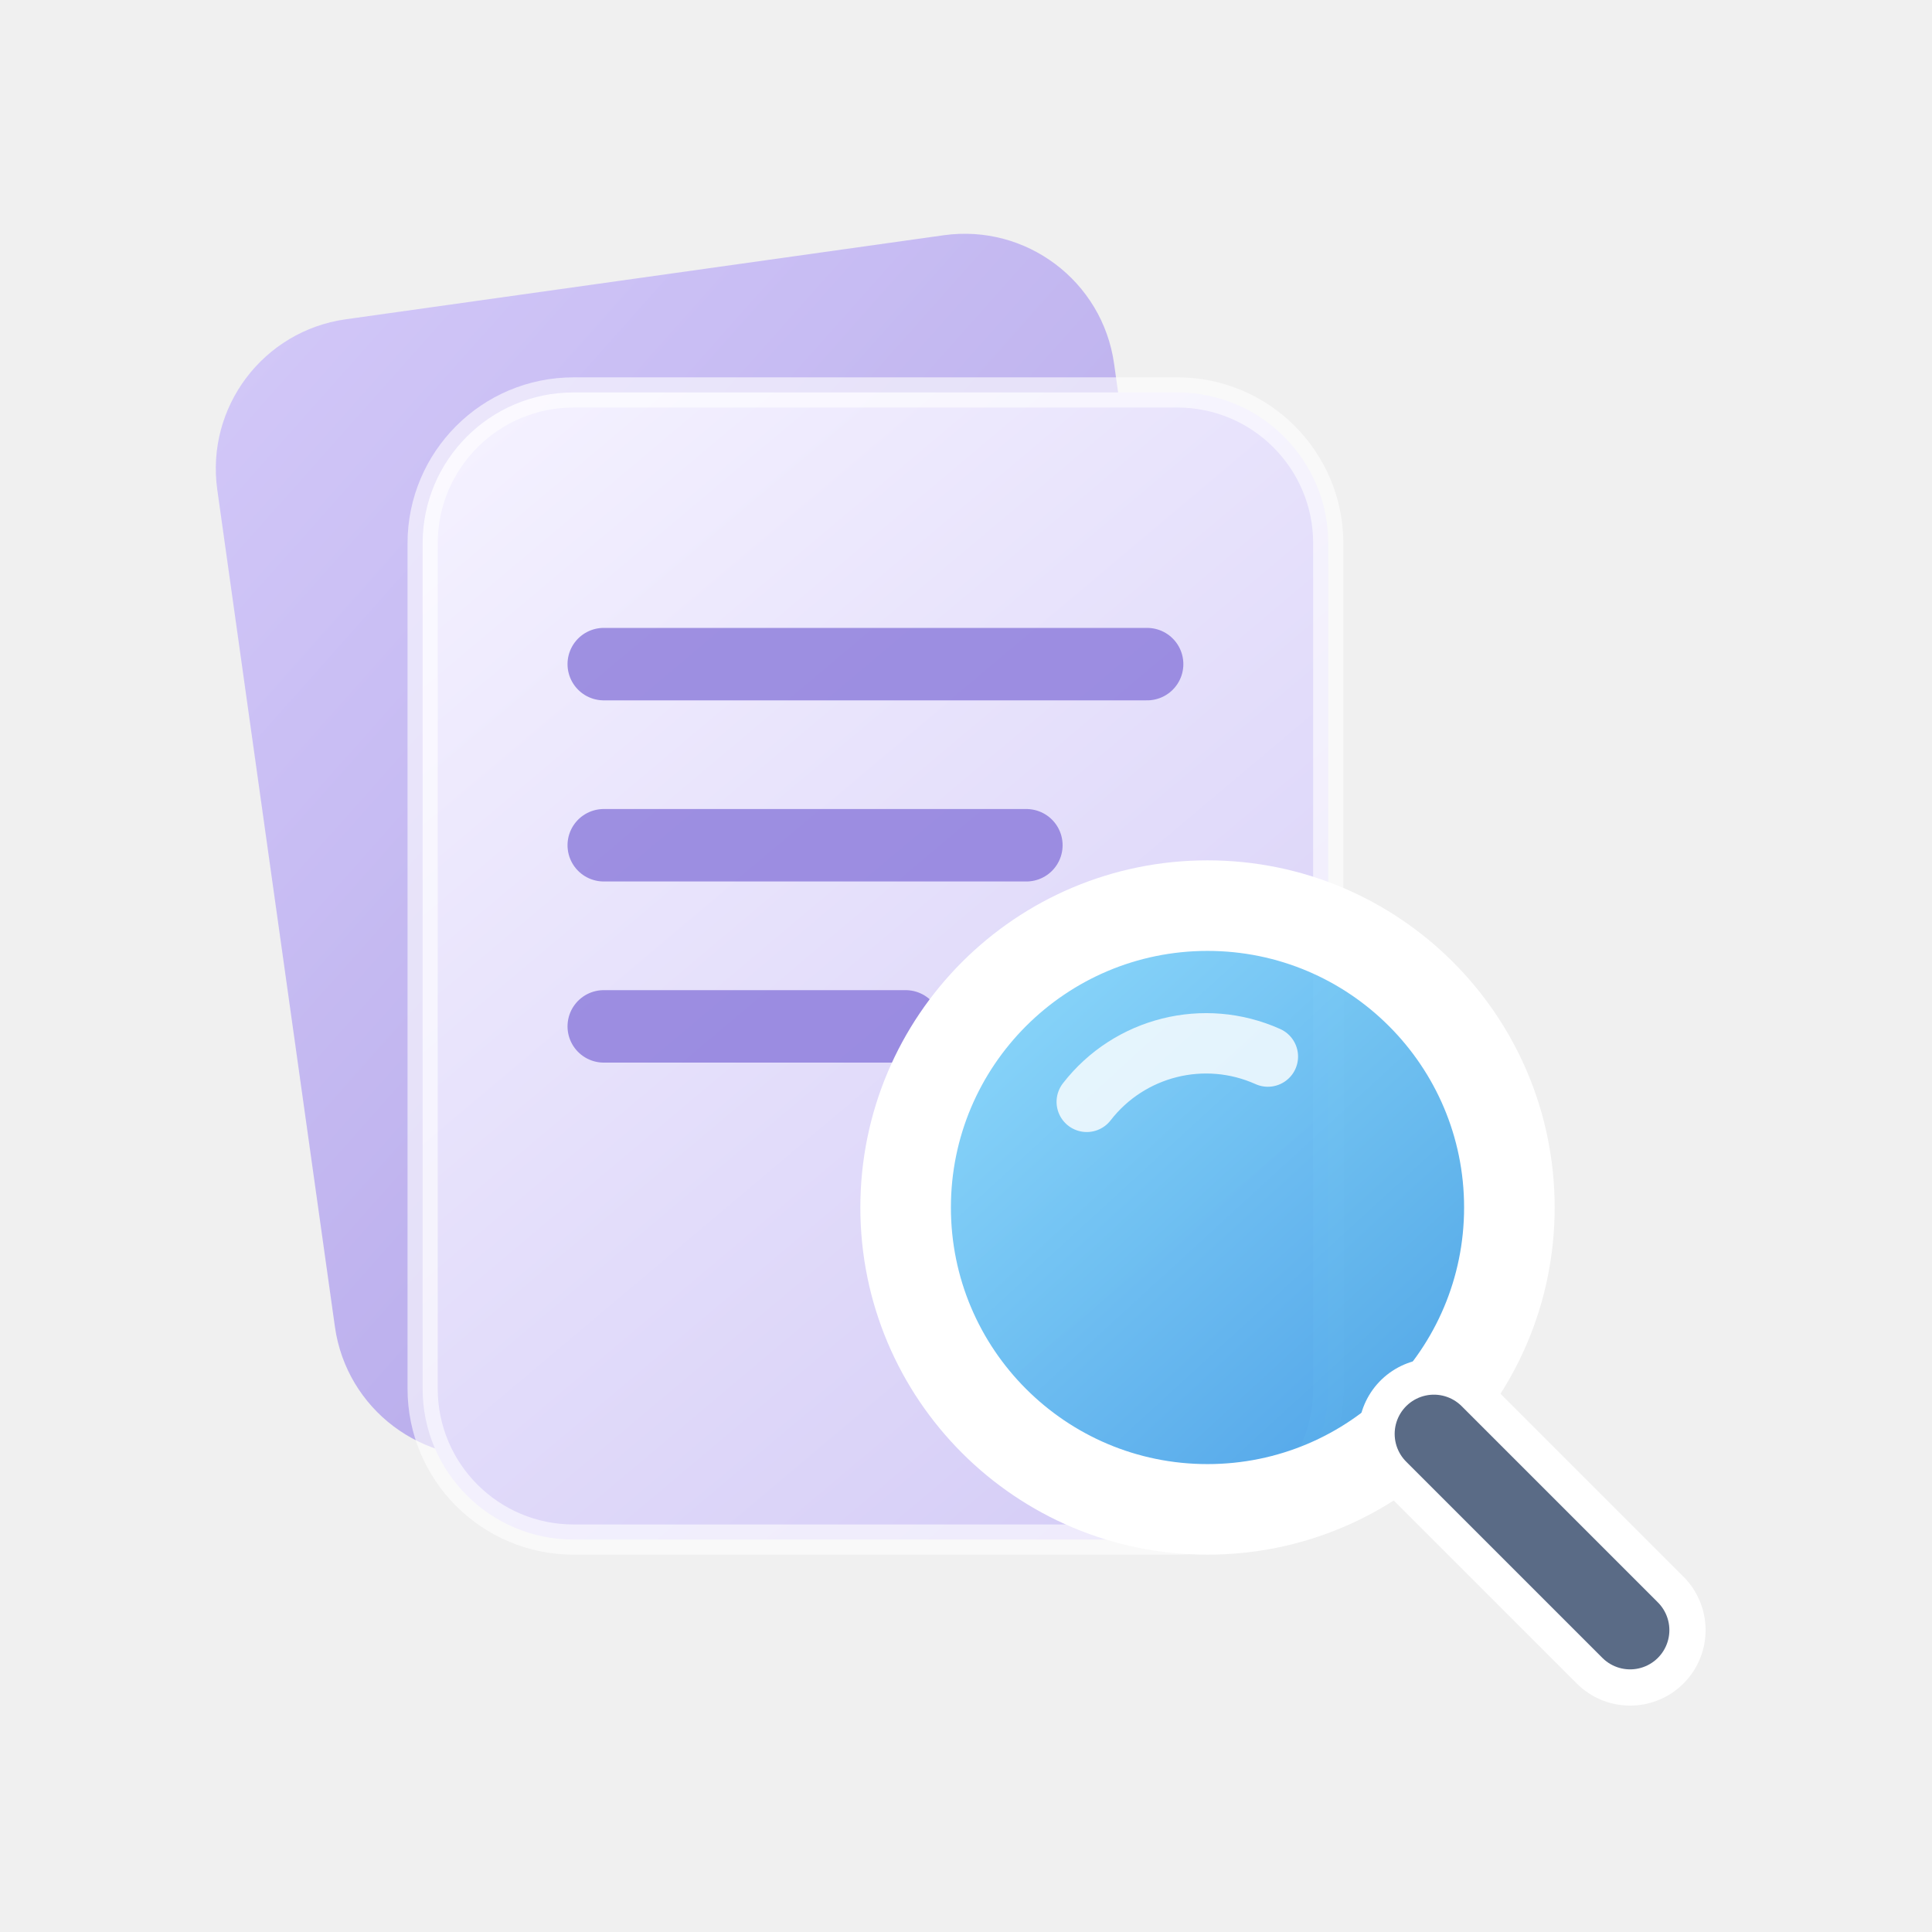
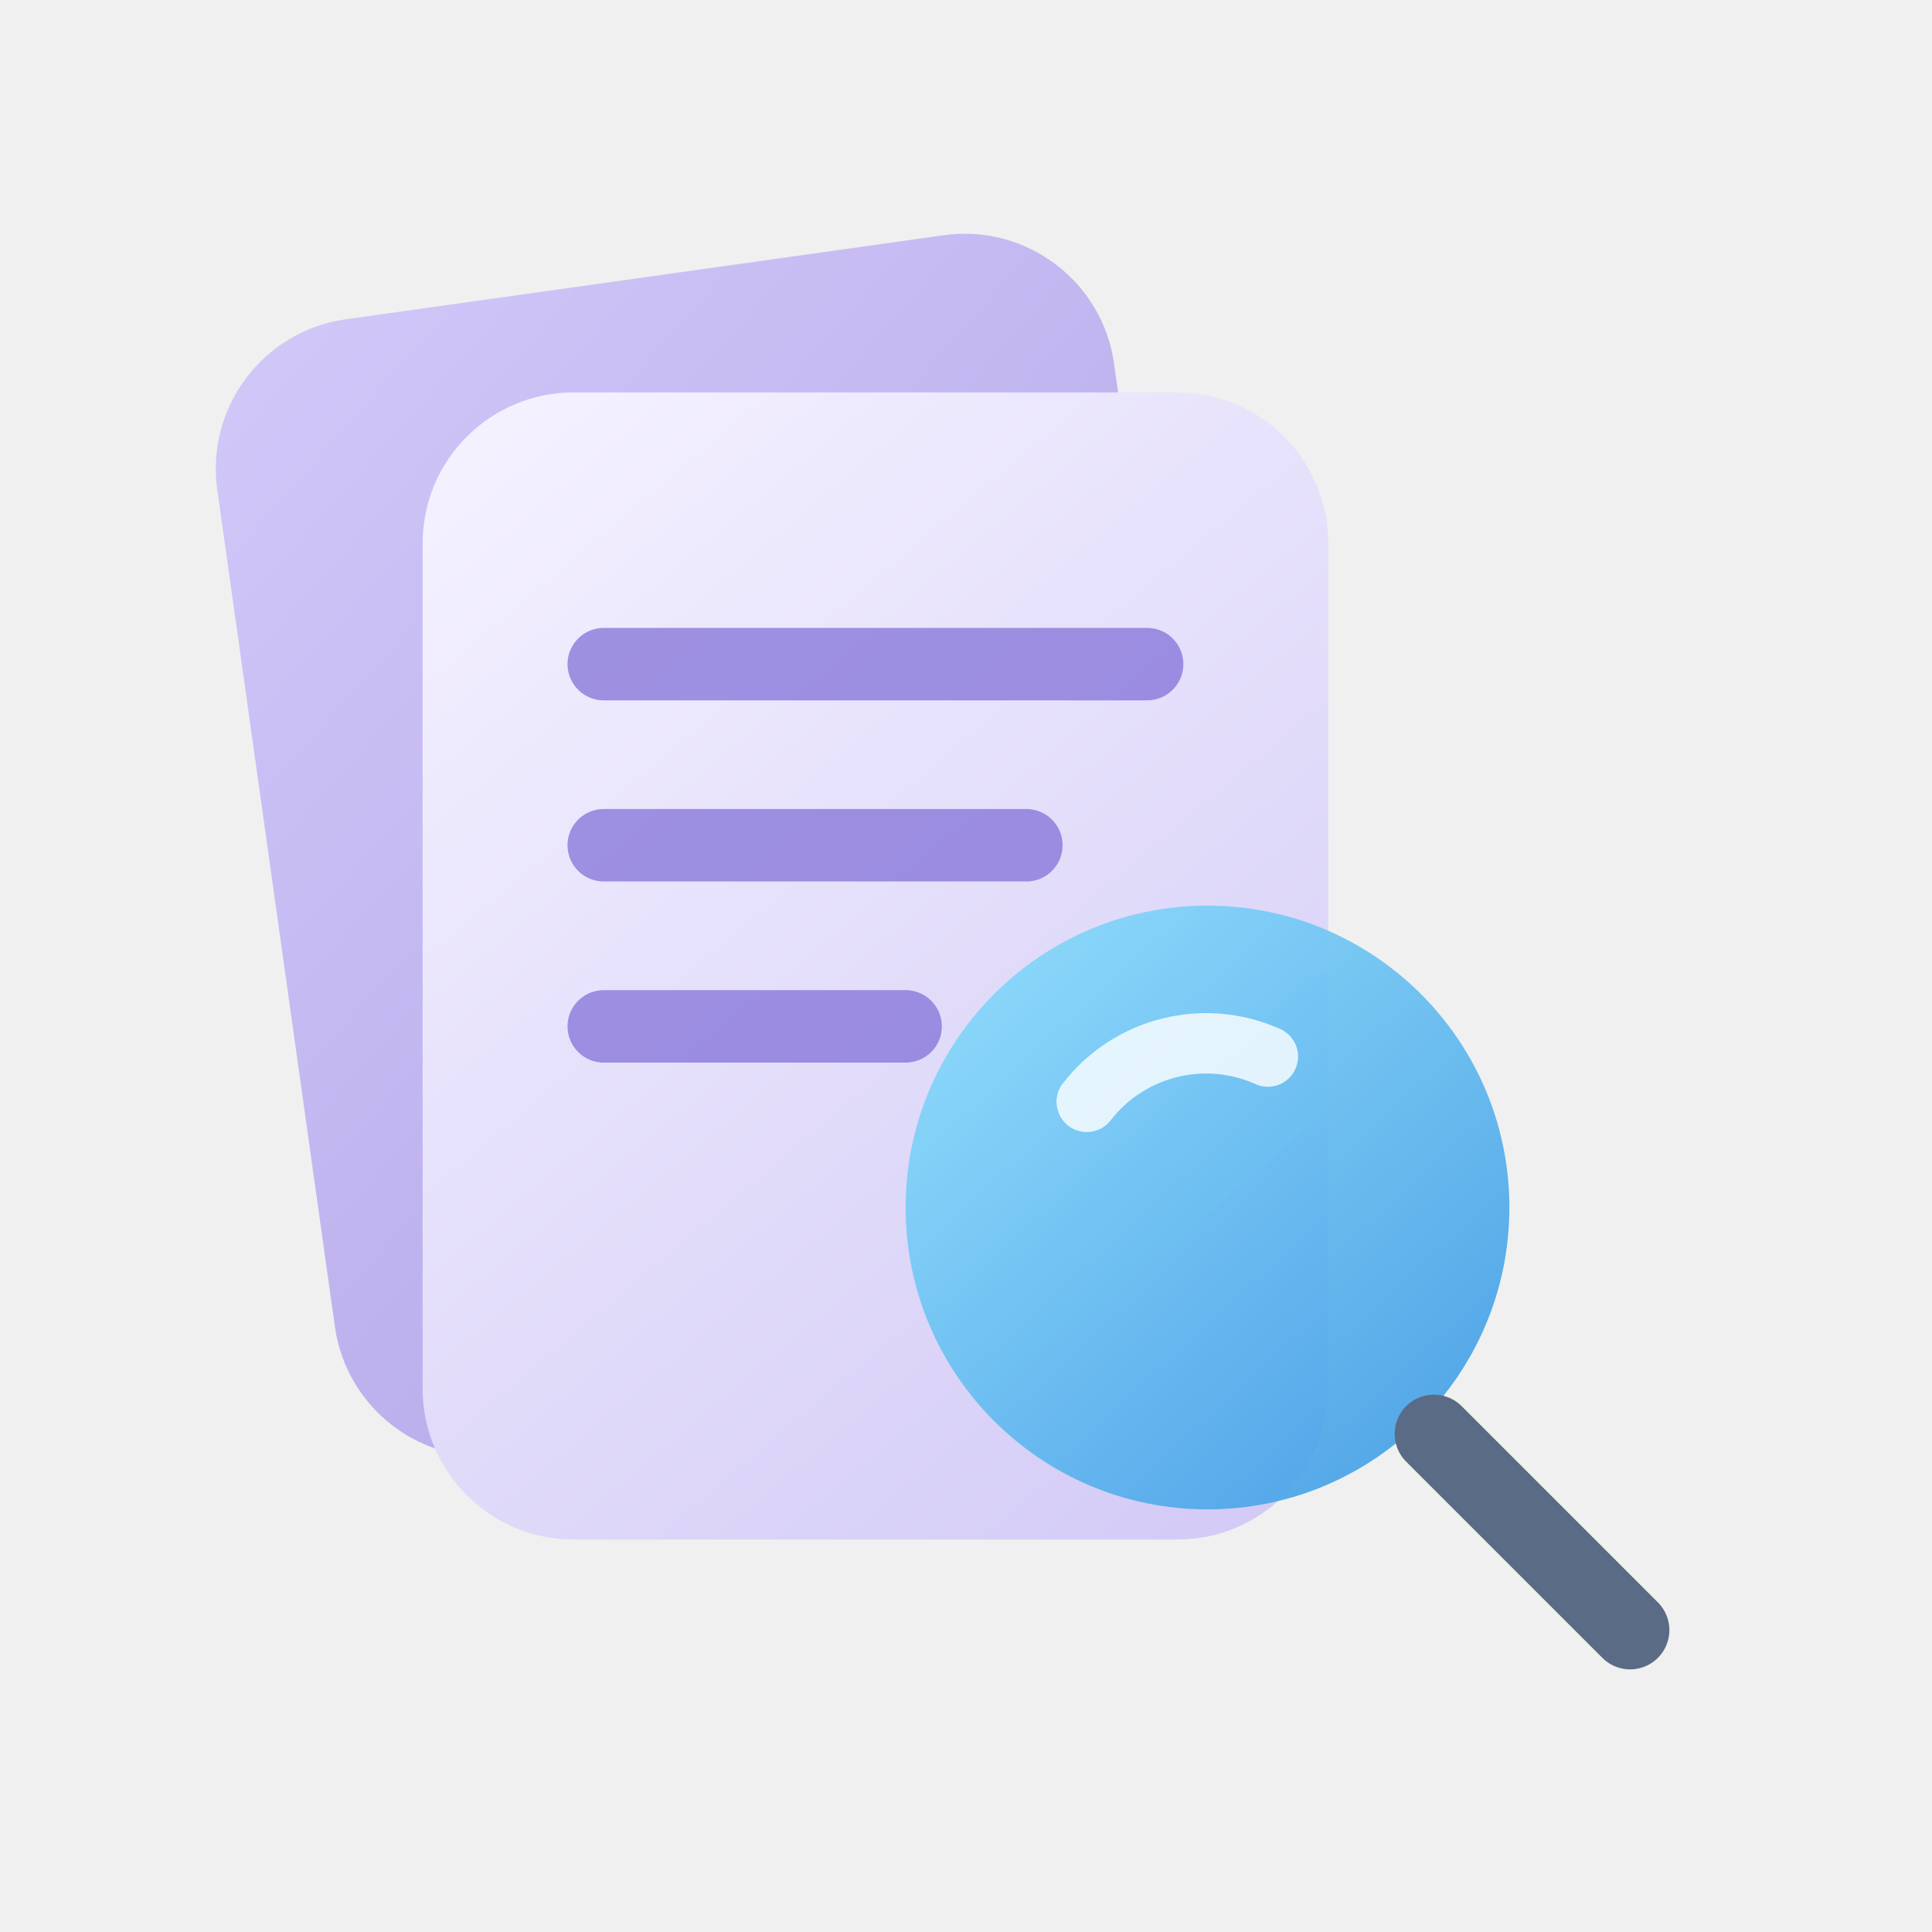
<svg xmlns="http://www.w3.org/2000/svg" viewBox="0 0 64 64">
  <defs>
    <linearGradient id="rile-disc-card" x1="10" y1="10" x2="44" y2="50" gradientUnits="userSpaceOnUse">
      <stop stop-color="#b9a6ff" />
      <stop offset="1" stop-color="#6f56d9" />
    </linearGradient>
    <linearGradient id="rile-disc-front" x1="14" y1="16" x2="46" y2="54" gradientUnits="userSpaceOnUse">
      <stop stop-color="#f4f1ff" />
      <stop offset="1" stop-color="#cfc6f5" />
    </linearGradient>
    <linearGradient id="rile-disc-lens" x1="30" y1="28" x2="52" y2="52" gradientUnits="userSpaceOnUse">
      <stop stop-color="#8fe3ff" />
      <stop offset="1" stop-color="#2f8fe0" />
    </linearGradient>
  </defs>
  <rect x="9" y="9" width="30" height="38" rx="5" fill="url(#rile-disc-card)" opacity=".55" transform="rotate(-8 24 28)" />
-   <rect x="14" y="13" width="30" height="38" rx="5" fill="url(#rile-disc-front)" stroke="#ffffff" stroke-opacity=".6" />
+   <rect x="14" y="13" width="30" height="38" rx="5" fill="url(#rile-disc-front)" />
  <path d="M20 22h18M20 28h14M20 34h10" stroke="#7d6ad6" stroke-opacity=".7" stroke-width="2.4" stroke-linecap="round" />
-   <circle cx="40" cy="40" r="10" fill="url(#rile-disc-lens)" fill-opacity=".9" stroke="#ffffff" stroke-width="3" />
+   <circle cx="40" cy="40" r="10" fill="url(#rile-disc-lens)" fill-opacity=".9" />
  <path d="M36 36.5a5 5 0 0 1 6-1.5" stroke="#ffffff" stroke-opacity=".8" stroke-width="2" stroke-linecap="round" fill="none" />
-   <path d="M47.5 47.5l6.5 6.5" stroke="#ffffff" stroke-width="5" stroke-linecap="round" />
  <path d="M47.5 47.5l6.5 6.5" stroke="#5a6b86" stroke-width="2.6" stroke-linecap="round" />
</svg>
